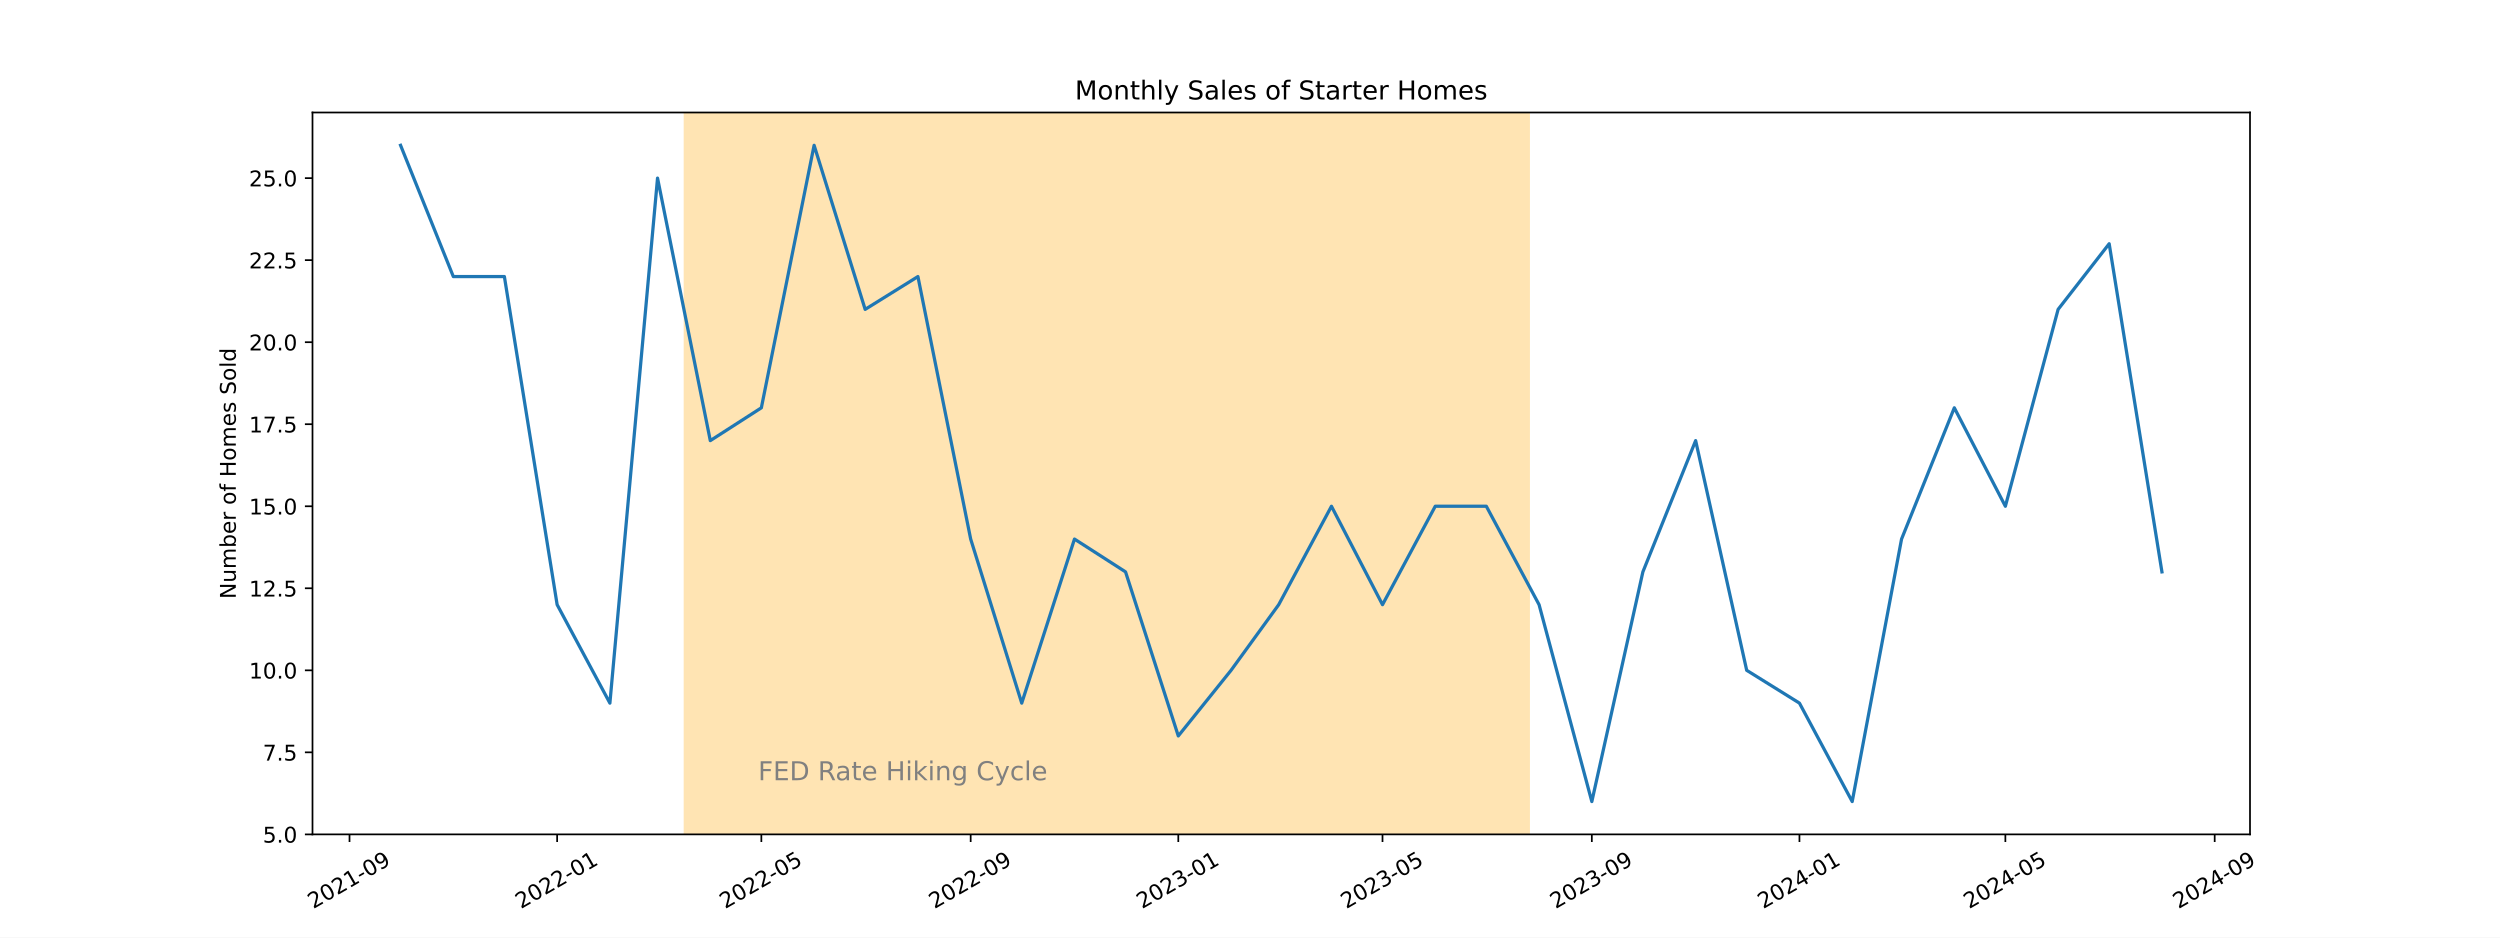
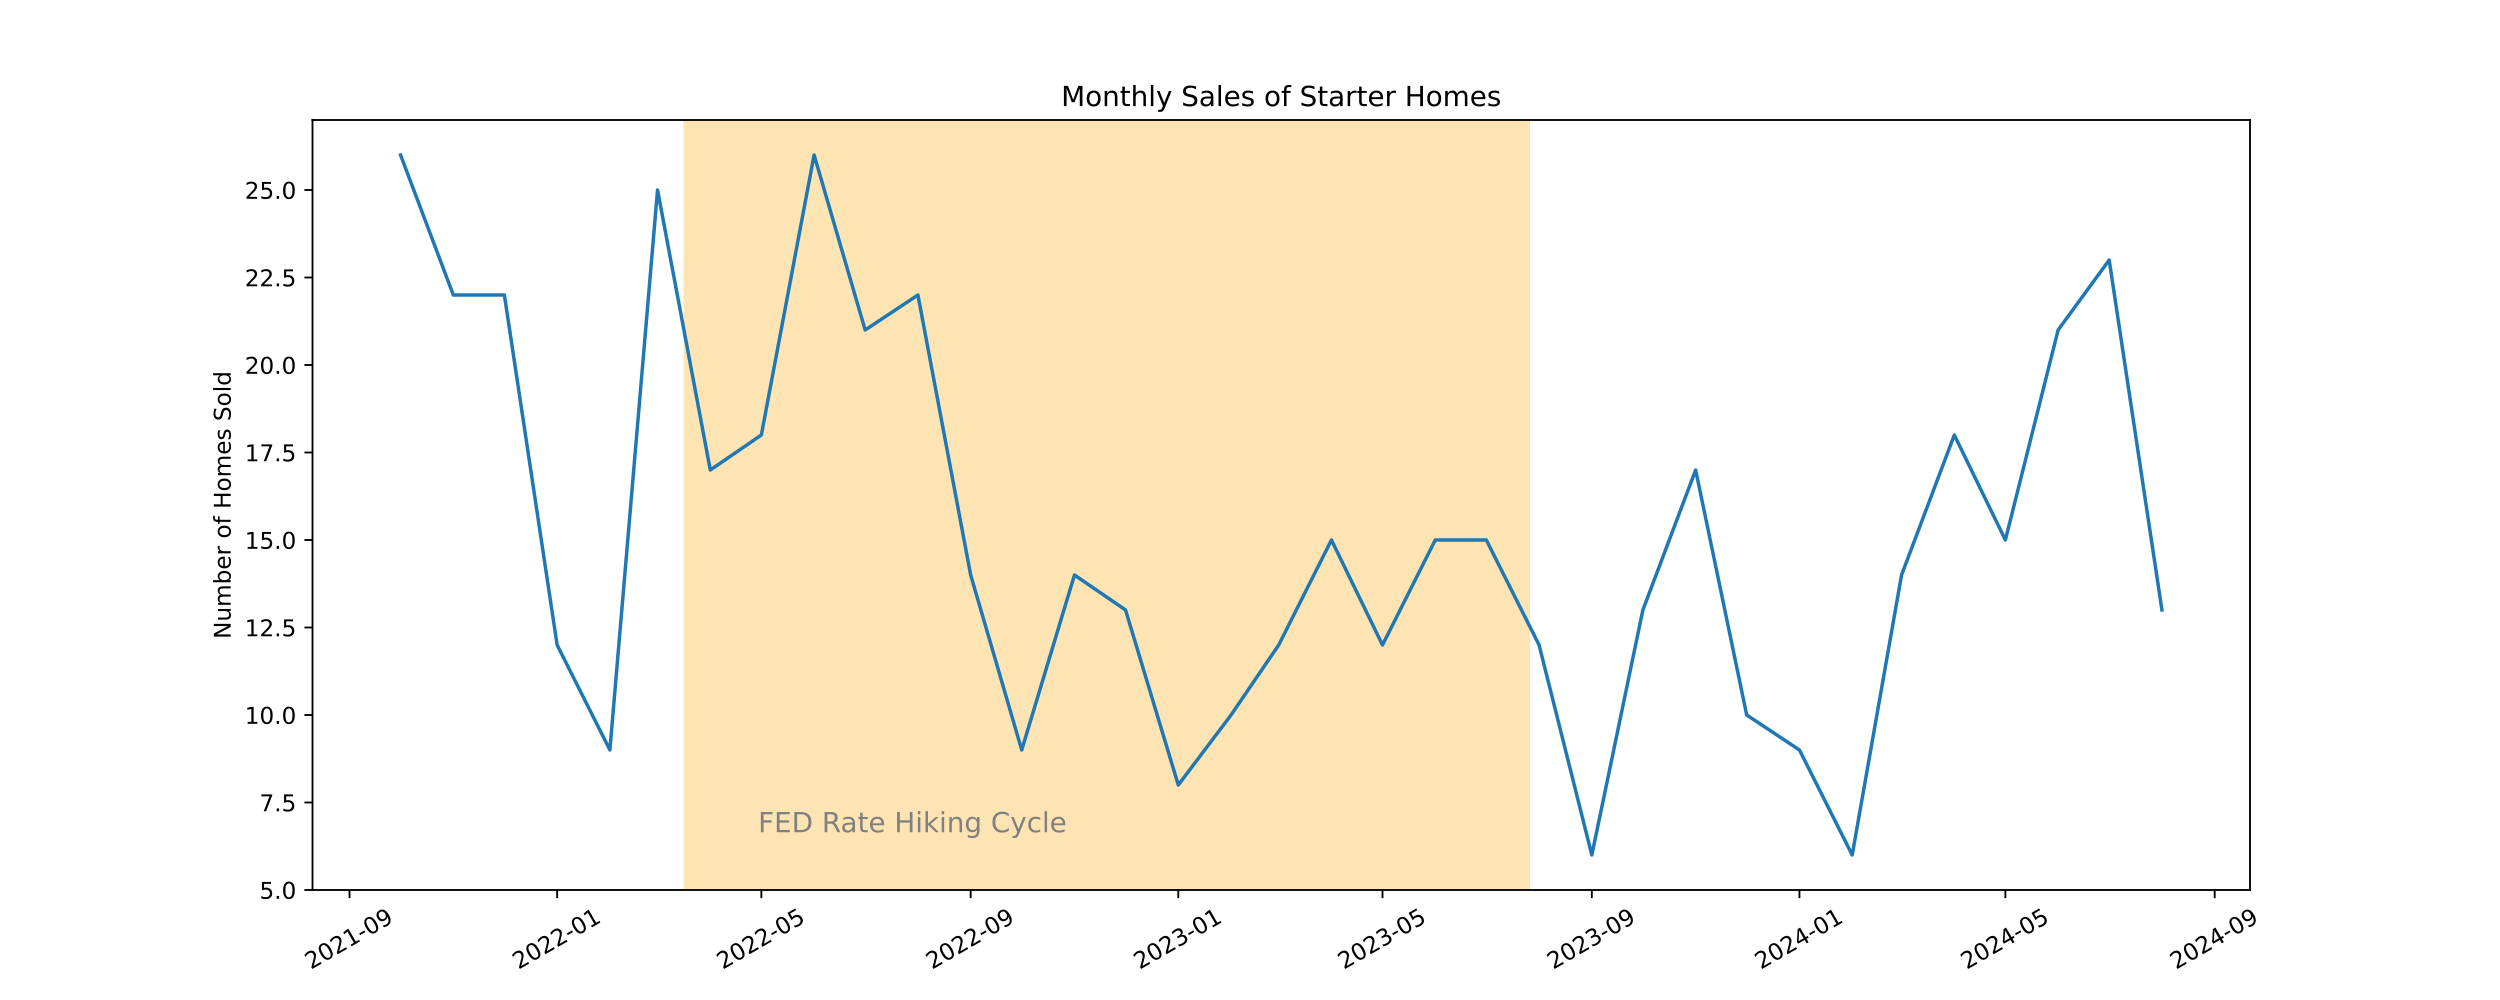
- <svg xmlns="http://www.w3.org/2000/svg" xmlns:xlink="http://www.w3.org/1999/xlink" width="1152pt" height="432pt" viewBox="0 0 1152 432" version="1.1">
+ <svg xmlns="http://www.w3.org/2000/svg" xmlns:xlink="http://www.w3.org/1999/xlink" width="1080pt" height="432pt" viewBox="0 0 1080 432" version="1.1">
  <defs>
    <style type="text/css">*{stroke-linejoin: round; stroke-linecap: butt}</style>
  </defs>
  <g id="figure_1">
    <g id="patch_1">
-       <path d="M 0 432  L 1152 432  L 1152 0  L 0 0  z " style="fill: #ffffff" />
+       <path d="M 0 432  L 1080 432  L 1080 0  L 0 0  z " style="fill: #ffffff" />
    </g>
    <g id="axes_1">
      <g id="patch_2">
-         <path d="M 144 384.48  L 1036.8 384.48  L 1036.8 51.84  L 144 51.84  z " style="fill: #ffffff" />
+         <path d="M 135 384.48  L 972 384.48  L 972 51.84  L 135 51.84  z " style="fill: #ffffff" />
      </g>
      <g id="PolyCollection_1" />
      <g id="patch_3">
-         <path d="M 315.542 384.48  L 315.542 51.84  L 704.5 51.84  L 704.5 384.48  z " clip-path="url(#p73ed01059a)" style="fill: #ffa500; opacity: 0.3; stroke: #ffa500; stroke-linejoin: miter" />
+         <path d="M 295.82 384.48  L 295.82 51.84  L 660.468 51.84  L 660.468 384.48  z " clip-path="url(#p91f71c47e0)" style="fill: #ffa500; opacity: 0.3; stroke: #ffa500; stroke-linejoin: miter" />
      </g>
      <g id="matplotlib.axis_1">
        <g id="xtick_1">
          <g id="line2d_1">
            <defs>
-               <path id="m107e057891" d="M 0 0  L 0 3.5  " style="stroke: #000000; stroke-width: 0.8" />
+               <path id="mec8fbe2031" d="M 0 0  L 0 3.5  " style="stroke: #000000; stroke-width: 0.8" />
            </defs>
            <g>
-               <use xlink:href="#m107e057891" x="161.056" y="384.48" style="stroke: #000000; stroke-width: 0.8" />
+               <use xlink:href="#mec8fbe2031" x="150.99" y="384.48" style="stroke: #000000; stroke-width: 0.8" />
            </g>
          </g>
          <g id="text_1">
-             <g transform="translate(144.3433 418.9518) rotate(-30) scale(0.1 -0.1)">
+             <g transform="translate(134.2773 418.9518) rotate(-30) scale(0.1 -0.1)">
              <defs>
                <path id="DejaVuSans-32" d="M 1228 531  L 3431 531  L 3431 0  L 469 0  L 469 531  Q 828 903 1448 1529  Q 2069 2156 2228 2338  Q 2531 2678 2651 2914  Q 2772 3150 2772 3378  Q 2772 3750 2511 3984  Q 2250 4219 1831 4219  Q 1534 4219 1204 4116  Q 875 4013 500 3803  L 500 4441  Q 881 4594 1212 4672  Q 1544 4750 1819 4750  Q 2544 4750 2975 4387  Q 3406 4025 3406 3419  Q 3406 3131 3298 2873  Q 3191 2616 2906 2266  Q 2828 2175 2409 1742  Q 1991 1309 1228 531  z " transform="scale(0.015625)" />
                <path id="DejaVuSans-30" d="M 2034 4250  Q 1547 4250 1301 3770  Q 1056 3291 1056 2328  Q 1056 1369 1301 889  Q 1547 409 2034 409  Q 2525 409 2770 889  Q 3016 1369 3016 2328  Q 3016 3291 2770 3770  Q 2525 4250 2034 4250  z M 2034 4750  Q 2819 4750 3233 4129  Q 3647 3509 3647 2328  Q 3647 1150 3233 529  Q 2819 -91 2034 -91  Q 1250 -91 836 529  Q 422 1150 422 2328  Q 422 3509 836 4129  Q 1250 4750 2034 4750  z " transform="scale(0.015625)" />
                <path id="DejaVuSans-31" d="M 794 531  L 1825 531  L 1825 4091  L 703 3866  L 703 4441  L 1819 4666  L 2450 4666  L 2450 531  L 3481 531  L 3481 0  L 794 0  L 794 531  z " transform="scale(0.015625)" />
                <path id="DejaVuSans-2d" d="M 313 2009  L 1997 2009  L 1997 1497  L 313 1497  L 313 2009  z " transform="scale(0.015625)" />
                <path id="DejaVuSans-39" d="M 703 97  L 703 672  Q 941 559 1184 500  Q 1428 441 1663 441  Q 2288 441 2617 861  Q 2947 1281 2994 2138  Q 2813 1869 2534 1725  Q 2256 1581 1919 1581  Q 1219 1581 811 2004  Q 403 2428 403 3163  Q 403 3881 828 4315  Q 1253 4750 1959 4750  Q 2769 4750 3195 4129  Q 3622 3509 3622 2328  Q 3622 1225 3098 567  Q 2575 -91 1691 -91  Q 1453 -91 1209 -44  Q 966 3 703 97  z M 1959 2075  Q 2384 2075 2632 2365  Q 2881 2656 2881 3163  Q 2881 3666 2632 3958  Q 2384 4250 1959 4250  Q 1534 4250 1286 3958  Q 1038 3666 1038 3163  Q 1038 2656 1286 2365  Q 1534 2075 1959 2075  z " transform="scale(0.015625)" />
              </defs>
              <use xlink:href="#DejaVuSans-32" />
              <use xlink:href="#DejaVuSans-30" x="63.623" />
              <use xlink:href="#DejaVuSans-32" x="127.246" />
              <use xlink:href="#DejaVuSans-31" x="190.869" />
              <use xlink:href="#DejaVuSans-2d" x="254.492" />
              <use xlink:href="#DejaVuSans-30" x="290.576" />
              <use xlink:href="#DejaVuSans-39" x="354.199" />
            </g>
          </g>
        </g>
        <g id="xtick_2">
          <g id="line2d_2">
            <g>
-               <use xlink:href="#m107e057891" x="256.727" y="384.48" style="stroke: #000000; stroke-width: 0.8" />
+               <use xlink:href="#mec8fbe2031" x="240.682" y="384.48" style="stroke: #000000; stroke-width: 0.8" />
            </g>
          </g>
          <g id="text_2">
-             <g transform="translate(240.0145 418.9518) rotate(-30) scale(0.1 -0.1)">
+             <g transform="translate(223.969 418.9518) rotate(-30) scale(0.1 -0.1)">
              <use xlink:href="#DejaVuSans-32" />
              <use xlink:href="#DejaVuSans-30" x="63.623" />
              <use xlink:href="#DejaVuSans-32" x="127.246" />
              <use xlink:href="#DejaVuSans-32" x="190.869" />
              <use xlink:href="#DejaVuSans-2d" x="254.492" />
              <use xlink:href="#DejaVuSans-30" x="290.576" />
              <use xlink:href="#DejaVuSans-31" x="354.199" />
            </g>
          </g>
        </g>
        <g id="xtick_3">
          <g id="line2d_3">
            <g>
-               <use xlink:href="#m107e057891" x="350.83" y="384.48" style="stroke: #000000; stroke-width: 0.8" />
+               <use xlink:href="#mec8fbe2031" x="328.903" y="384.48" style="stroke: #000000; stroke-width: 0.8" />
            </g>
          </g>
          <g id="text_3">
-             <g transform="translate(334.1172 418.9518) rotate(-30) scale(0.1 -0.1)">
+             <g transform="translate(312.1904 418.9518) rotate(-30) scale(0.1 -0.1)">
              <defs>
                <path id="DejaVuSans-35" d="M 691 4666  L 3169 4666  L 3169 4134  L 1269 4134  L 1269 2991  Q 1406 3038 1543 3061  Q 1681 3084 1819 3084  Q 2600 3084 3056 2656  Q 3513 2228 3513 1497  Q 3513 744 3044 326  Q 2575 -91 1722 -91  Q 1428 -91 1123 -41  Q 819 9 494 109  L 494 744  Q 775 591 1075 516  Q 1375 441 1709 441  Q 2250 441 2565 725  Q 2881 1009 2881 1497  Q 2881 1984 2565 2268  Q 2250 2553 1709 2553  Q 1456 2553 1204 2497  Q 953 2441 691 2322  L 691 4666  z " transform="scale(0.015625)" />
              </defs>
              <use xlink:href="#DejaVuSans-32" />
              <use xlink:href="#DejaVuSans-30" x="63.623" />
              <use xlink:href="#DejaVuSans-32" x="127.246" />
              <use xlink:href="#DejaVuSans-32" x="190.869" />
              <use xlink:href="#DejaVuSans-2d" x="254.492" />
              <use xlink:href="#DejaVuSans-30" x="290.576" />
              <use xlink:href="#DejaVuSans-35" x="354.199" />
            </g>
          </g>
        </g>
        <g id="xtick_4">
          <g id="line2d_4">
            <g>
-               <use xlink:href="#m107e057891" x="447.285" y="384.48" style="stroke: #000000; stroke-width: 0.8" />
+               <use xlink:href="#mec8fbe2031" x="419.33" y="384.48" style="stroke: #000000; stroke-width: 0.8" />
            </g>
          </g>
          <g id="text_4">
-             <g transform="translate(430.5726 418.9518) rotate(-30) scale(0.1 -0.1)">
+             <g transform="translate(402.6172 418.9518) rotate(-30) scale(0.1 -0.1)">
              <use xlink:href="#DejaVuSans-32" />
              <use xlink:href="#DejaVuSans-30" x="63.623" />
              <use xlink:href="#DejaVuSans-32" x="127.246" />
              <use xlink:href="#DejaVuSans-32" x="190.869" />
              <use xlink:href="#DejaVuSans-2d" x="254.492" />
              <use xlink:href="#DejaVuSans-30" x="290.576" />
              <use xlink:href="#DejaVuSans-39" x="354.199" />
            </g>
          </g>
        </g>
        <g id="xtick_5">
          <g id="line2d_5">
            <g>
-               <use xlink:href="#m107e057891" x="542.957" y="384.48" style="stroke: #000000; stroke-width: 0.8" />
+               <use xlink:href="#mec8fbe2031" x="509.022" y="384.48" style="stroke: #000000; stroke-width: 0.8" />
            </g>
          </g>
          <g id="text_5">
-             <g transform="translate(526.2437 418.9518) rotate(-30) scale(0.1 -0.1)">
+             <g transform="translate(492.3089 418.9518) rotate(-30) scale(0.1 -0.1)">
              <defs>
                <path id="DejaVuSans-33" d="M 2597 2516  Q 3050 2419 3304 2112  Q 3559 1806 3559 1356  Q 3559 666 3084 287  Q 2609 -91 1734 -91  Q 1441 -91 1130 -33  Q 819 25 488 141  L 488 750  Q 750 597 1062 519  Q 1375 441 1716 441  Q 2309 441 2620 675  Q 2931 909 2931 1356  Q 2931 1769 2642 2001  Q 2353 2234 1838 2234  L 1294 2234  L 1294 2753  L 1863 2753  Q 2328 2753 2575 2939  Q 2822 3125 2822 3475  Q 2822 3834 2567 4026  Q 2313 4219 1838 4219  Q 1578 4219 1281 4162  Q 984 4106 628 3988  L 628 4550  Q 988 4650 1302 4700  Q 1616 4750 1894 4750  Q 2613 4750 3031 4423  Q 3450 4097 3450 3541  Q 3450 3153 3228 2886  Q 3006 2619 2597 2516  z " transform="scale(0.015625)" />
              </defs>
              <use xlink:href="#DejaVuSans-32" />
              <use xlink:href="#DejaVuSans-30" x="63.623" />
              <use xlink:href="#DejaVuSans-32" x="127.246" />
              <use xlink:href="#DejaVuSans-33" x="190.869" />
              <use xlink:href="#DejaVuSans-2d" x="254.492" />
              <use xlink:href="#DejaVuSans-30" x="290.576" />
              <use xlink:href="#DejaVuSans-31" x="354.199" />
            </g>
          </g>
        </g>
        <g id="xtick_6">
          <g id="line2d_6">
            <g>
-               <use xlink:href="#m107e057891" x="637.059" y="384.48" style="stroke: #000000; stroke-width: 0.8" />
+               <use xlink:href="#mec8fbe2031" x="597.243" y="384.48" style="stroke: #000000; stroke-width: 0.8" />
            </g>
          </g>
          <g id="text_6">
-             <g transform="translate(620.3465 418.9518) rotate(-30) scale(0.1 -0.1)">
+             <g transform="translate(580.5303 418.9518) rotate(-30) scale(0.1 -0.1)">
              <use xlink:href="#DejaVuSans-32" />
              <use xlink:href="#DejaVuSans-30" x="63.623" />
              <use xlink:href="#DejaVuSans-32" x="127.246" />
              <use xlink:href="#DejaVuSans-33" x="190.869" />
              <use xlink:href="#DejaVuSans-2d" x="254.492" />
              <use xlink:href="#DejaVuSans-30" x="290.576" />
              <use xlink:href="#DejaVuSans-35" x="354.199" />
            </g>
          </g>
        </g>
        <g id="xtick_7">
          <g id="line2d_7">
            <g>
-               <use xlink:href="#m107e057891" x="733.515" y="384.48" style="stroke: #000000; stroke-width: 0.8" />
+               <use xlink:href="#mec8fbe2031" x="687.67" y="384.48" style="stroke: #000000; stroke-width: 0.8" />
            </g>
          </g>
          <g id="text_7">
-             <g transform="translate(716.8018 418.9518) rotate(-30) scale(0.1 -0.1)">
+             <g transform="translate(670.9572 418.9518) rotate(-30) scale(0.1 -0.1)">
              <use xlink:href="#DejaVuSans-32" />
              <use xlink:href="#DejaVuSans-30" x="63.623" />
              <use xlink:href="#DejaVuSans-32" x="127.246" />
              <use xlink:href="#DejaVuSans-33" x="190.869" />
              <use xlink:href="#DejaVuSans-2d" x="254.492" />
              <use xlink:href="#DejaVuSans-30" x="290.576" />
              <use xlink:href="#DejaVuSans-39" x="354.199" />
            </g>
          </g>
        </g>
        <g id="xtick_8">
          <g id="line2d_8">
            <g>
-               <use xlink:href="#m107e057891" x="829.186" y="384.48" style="stroke: #000000; stroke-width: 0.8" />
+               <use xlink:href="#mec8fbe2031" x="777.362" y="384.48" style="stroke: #000000; stroke-width: 0.8" />
            </g>
          </g>
          <g id="text_8">
-             <g transform="translate(812.473 418.9518) rotate(-30) scale(0.1 -0.1)">
+             <g transform="translate(760.6489 418.9518) rotate(-30) scale(0.1 -0.1)">
              <defs>
                <path id="DejaVuSans-34" d="M 2419 4116  L 825 1625  L 2419 1625  L 2419 4116  z M 2253 4666  L 3047 4666  L 3047 1625  L 3713 1625  L 3713 1100  L 3047 1100  L 3047 0  L 2419 0  L 2419 1100  L 313 1100  L 313 1709  L 2253 4666  z " transform="scale(0.015625)" />
              </defs>
              <use xlink:href="#DejaVuSans-32" />
              <use xlink:href="#DejaVuSans-30" x="63.623" />
              <use xlink:href="#DejaVuSans-32" x="127.246" />
              <use xlink:href="#DejaVuSans-34" x="190.869" />
              <use xlink:href="#DejaVuSans-2d" x="254.492" />
              <use xlink:href="#DejaVuSans-30" x="290.576" />
              <use xlink:href="#DejaVuSans-31" x="354.199" />
            </g>
          </g>
        </g>
        <g id="xtick_9">
          <g id="line2d_9">
            <g>
-               <use xlink:href="#m107e057891" x="924.073" y="384.48" style="stroke: #000000; stroke-width: 0.8" />
+               <use xlink:href="#mec8fbe2031" x="866.318" y="384.48" style="stroke: #000000; stroke-width: 0.8" />
            </g>
          </g>
          <g id="text_9">
-             <g transform="translate(907.3599 418.9518) rotate(-30) scale(0.1 -0.1)">
+             <g transform="translate(849.6054 418.9518) rotate(-30) scale(0.1 -0.1)">
              <use xlink:href="#DejaVuSans-32" />
              <use xlink:href="#DejaVuSans-30" x="63.623" />
              <use xlink:href="#DejaVuSans-32" x="127.246" />
              <use xlink:href="#DejaVuSans-34" x="190.869" />
              <use xlink:href="#DejaVuSans-2d" x="254.492" />
              <use xlink:href="#DejaVuSans-30" x="290.576" />
              <use xlink:href="#DejaVuSans-35" x="354.199" />
            </g>
          </g>
        </g>
        <g id="xtick_10">
          <g id="line2d_10">
            <g>
-               <use xlink:href="#m107e057891" x="1020.528" y="384.48" style="stroke: #000000; stroke-width: 0.8" />
+               <use xlink:href="#mec8fbe2031" x="956.745" y="384.48" style="stroke: #000000; stroke-width: 0.8" />
            </g>
          </g>
          <g id="text_10">
-             <g transform="translate(1003.815 418.9518) rotate(-30) scale(0.1 -0.1)">
+             <g transform="translate(940.0323 418.9518) rotate(-30) scale(0.1 -0.1)">
              <use xlink:href="#DejaVuSans-32" />
              <use xlink:href="#DejaVuSans-30" x="63.623" />
              <use xlink:href="#DejaVuSans-32" x="127.246" />
              <use xlink:href="#DejaVuSans-34" x="190.869" />
              <use xlink:href="#DejaVuSans-2d" x="254.492" />
              <use xlink:href="#DejaVuSans-30" x="290.576" />
              <use xlink:href="#DejaVuSans-39" x="354.199" />
            </g>
          </g>
        </g>
      </g>
      <g id="matplotlib.axis_2">
        <g id="ytick_1">
          <g id="line2d_11">
            <defs>
-               <path id="m33243d589d" d="M 0 0  L -3.5 0  " style="stroke: #000000; stroke-width: 0.8" />
+               <path id="m2fd25b7330" d="M 0 0  L -3.5 0  " style="stroke: #000000; stroke-width: 0.8" />
            </defs>
            <g>
-               <use xlink:href="#m33243d589d" x="144" y="384.48" style="stroke: #000000; stroke-width: 0.8" />
+               <use xlink:href="#m2fd25b7330" x="135" y="384.48" style="stroke: #000000; stroke-width: 0.8" />
            </g>
          </g>
          <g id="text_11">
-             <g transform="translate(121.0969 388.2792) scale(0.1 -0.1)">
+             <g transform="translate(112.0969 388.2792) scale(0.1 -0.1)">
              <defs>
                <path id="DejaVuSans-2e" d="M 684 794  L 1344 794  L 1344 0  L 684 0  L 684 794  z " transform="scale(0.015625)" />
              </defs>
              <use xlink:href="#DejaVuSans-35" />
              <use xlink:href="#DejaVuSans-2e" x="63.623" />
              <use xlink:href="#DejaVuSans-30" x="95.41" />
            </g>
          </g>
        </g>
        <g id="ytick_2">
          <g id="line2d_12">
            <g>
-               <use xlink:href="#m33243d589d" x="144" y="346.68" style="stroke: #000000; stroke-width: 0.8" />
+               <use xlink:href="#m2fd25b7330" x="135" y="346.68" style="stroke: #000000; stroke-width: 0.8" />
            </g>
          </g>
          <g id="text_12">
-             <g transform="translate(121.0969 350.4792) scale(0.1 -0.1)">
+             <g transform="translate(112.0969 350.4792) scale(0.1 -0.1)">
              <defs>
                <path id="DejaVuSans-37" d="M 525 4666  L 3525 4666  L 3525 4397  L 1831 0  L 1172 0  L 2766 4134  L 525 4134  L 525 4666  z " transform="scale(0.015625)" />
              </defs>
              <use xlink:href="#DejaVuSans-37" />
              <use xlink:href="#DejaVuSans-2e" x="63.623" />
              <use xlink:href="#DejaVuSans-35" x="95.41" />
            </g>
          </g>
        </g>
        <g id="ytick_3">
          <g id="line2d_13">
            <g>
-               <use xlink:href="#m33243d589d" x="144" y="308.88" style="stroke: #000000; stroke-width: 0.8" />
+               <use xlink:href="#m2fd25b7330" x="135" y="308.88" style="stroke: #000000; stroke-width: 0.8" />
            </g>
          </g>
          <g id="text_13">
-             <g transform="translate(114.7344 312.6792) scale(0.1 -0.1)">
+             <g transform="translate(105.7344 312.6792) scale(0.1 -0.1)">
              <use xlink:href="#DejaVuSans-31" />
              <use xlink:href="#DejaVuSans-30" x="63.623" />
              <use xlink:href="#DejaVuSans-2e" x="127.246" />
              <use xlink:href="#DejaVuSans-30" x="159.033" />
            </g>
          </g>
        </g>
        <g id="ytick_4">
          <g id="line2d_14">
            <g>
-               <use xlink:href="#m33243d589d" x="144" y="271.08" style="stroke: #000000; stroke-width: 0.8" />
+               <use xlink:href="#m2fd25b7330" x="135" y="271.08" style="stroke: #000000; stroke-width: 0.8" />
            </g>
          </g>
          <g id="text_14">
-             <g transform="translate(114.7344 274.8792) scale(0.1 -0.1)">
+             <g transform="translate(105.7344 274.8792) scale(0.1 -0.1)">
              <use xlink:href="#DejaVuSans-31" />
              <use xlink:href="#DejaVuSans-32" x="63.623" />
              <use xlink:href="#DejaVuSans-2e" x="127.246" />
              <use xlink:href="#DejaVuSans-35" x="159.033" />
            </g>
          </g>
        </g>
        <g id="ytick_5">
          <g id="line2d_15">
            <g>
-               <use xlink:href="#m33243d589d" x="144" y="233.28" style="stroke: #000000; stroke-width: 0.8" />
+               <use xlink:href="#m2fd25b7330" x="135" y="233.28" style="stroke: #000000; stroke-width: 0.8" />
            </g>
          </g>
          <g id="text_15">
-             <g transform="translate(114.7344 237.0792) scale(0.1 -0.1)">
+             <g transform="translate(105.7344 237.0792) scale(0.1 -0.1)">
              <use xlink:href="#DejaVuSans-31" />
              <use xlink:href="#DejaVuSans-35" x="63.623" />
              <use xlink:href="#DejaVuSans-2e" x="127.246" />
              <use xlink:href="#DejaVuSans-30" x="159.033" />
            </g>
          </g>
        </g>
        <g id="ytick_6">
          <g id="line2d_16">
            <g>
-               <use xlink:href="#m33243d589d" x="144" y="195.48" style="stroke: #000000; stroke-width: 0.8" />
+               <use xlink:href="#m2fd25b7330" x="135" y="195.48" style="stroke: #000000; stroke-width: 0.8" />
            </g>
          </g>
          <g id="text_16">
-             <g transform="translate(114.7344 199.2792) scale(0.1 -0.1)">
+             <g transform="translate(105.7344 199.2792) scale(0.1 -0.1)">
              <use xlink:href="#DejaVuSans-31" />
              <use xlink:href="#DejaVuSans-37" x="63.623" />
              <use xlink:href="#DejaVuSans-2e" x="127.246" />
              <use xlink:href="#DejaVuSans-35" x="159.033" />
            </g>
          </g>
        </g>
        <g id="ytick_7">
          <g id="line2d_17">
            <g>
-               <use xlink:href="#m33243d589d" x="144" y="157.68" style="stroke: #000000; stroke-width: 0.8" />
+               <use xlink:href="#m2fd25b7330" x="135" y="157.68" style="stroke: #000000; stroke-width: 0.8" />
            </g>
          </g>
          <g id="text_17">
-             <g transform="translate(114.7344 161.4792) scale(0.1 -0.1)">
+             <g transform="translate(105.7344 161.4792) scale(0.1 -0.1)">
              <use xlink:href="#DejaVuSans-32" />
              <use xlink:href="#DejaVuSans-30" x="63.623" />
              <use xlink:href="#DejaVuSans-2e" x="127.246" />
              <use xlink:href="#DejaVuSans-30" x="159.033" />
            </g>
          </g>
        </g>
        <g id="ytick_8">
          <g id="line2d_18">
            <g>
-               <use xlink:href="#m33243d589d" x="144" y="119.88" style="stroke: #000000; stroke-width: 0.8" />
+               <use xlink:href="#m2fd25b7330" x="135" y="119.88" style="stroke: #000000; stroke-width: 0.8" />
            </g>
          </g>
          <g id="text_18">
-             <g transform="translate(114.7344 123.6792) scale(0.1 -0.1)">
+             <g transform="translate(105.7344 123.6792) scale(0.1 -0.1)">
              <use xlink:href="#DejaVuSans-32" />
              <use xlink:href="#DejaVuSans-32" x="63.623" />
              <use xlink:href="#DejaVuSans-2e" x="127.246" />
              <use xlink:href="#DejaVuSans-35" x="159.033" />
            </g>
          </g>
        </g>
        <g id="ytick_9">
          <g id="line2d_19">
            <g>
-               <use xlink:href="#m33243d589d" x="144" y="82.08" style="stroke: #000000; stroke-width: 0.8" />
+               <use xlink:href="#m2fd25b7330" x="135" y="82.08" style="stroke: #000000; stroke-width: 0.8" />
            </g>
          </g>
          <g id="text_19">
-             <g transform="translate(114.7344 85.87922) scale(0.1 -0.1)">
+             <g transform="translate(105.7344 85.87922) scale(0.1 -0.1)">
              <use xlink:href="#DejaVuSans-32" />
              <use xlink:href="#DejaVuSans-35" x="63.623" />
              <use xlink:href="#DejaVuSans-2e" x="127.246" />
              <use xlink:href="#DejaVuSans-30" x="159.033" />
            </g>
          </g>
        </g>
        <g id="text_20">
-           <g transform="translate(108.6547 276.0006) rotate(-90) scale(0.1 -0.1)">
+           <g transform="translate(99.65469 276.0006) rotate(-90) scale(0.1 -0.1)">
            <defs>
              <path id="DejaVuSans-4e" d="M 628 4666  L 1478 4666  L 3547 763  L 3547 4666  L 4159 4666  L 4159 0  L 3309 0  L 1241 3903  L 1241 0  L 628 0  L 628 4666  z " transform="scale(0.015625)" />
              <path id="DejaVuSans-75" d="M 544 1381  L 544 3500  L 1119 3500  L 1119 1403  Q 1119 906 1312 657  Q 1506 409 1894 409  Q 2359 409 2629 706  Q 2900 1003 2900 1516  L 2900 3500  L 3475 3500  L 3475 0  L 2900 0  L 2900 538  Q 2691 219 2414 64  Q 2138 -91 1772 -91  Q 1169 -91 856 284  Q 544 659 544 1381  z M 1991 3584  L 1991 3584  z " transform="scale(0.015625)" />
              <path id="DejaVuSans-6d" d="M 3328 2828  Q 3544 3216 3844 3400  Q 4144 3584 4550 3584  Q 5097 3584 5394 3201  Q 5691 2819 5691 2113  L 5691 0  L 5113 0  L 5113 2094  Q 5113 2597 4934 2840  Q 4756 3084 4391 3084  Q 3944 3084 3684 2787  Q 3425 2491 3425 1978  L 3425 0  L 2847 0  L 2847 2094  Q 2847 2600 2669 2842  Q 2491 3084 2119 3084  Q 1678 3084 1418 2786  Q 1159 2488 1159 1978  L 1159 0  L 581 0  L 581 3500  L 1159 3500  L 1159 2956  Q 1356 3278 1631 3431  Q 1906 3584 2284 3584  Q 2666 3584 2933 3390  Q 3200 3197 3328 2828  z " transform="scale(0.015625)" />
              <path id="DejaVuSans-62" d="M 3116 1747  Q 3116 2381 2855 2742  Q 2594 3103 2138 3103  Q 1681 3103 1420 2742  Q 1159 2381 1159 1747  Q 1159 1113 1420 752  Q 1681 391 2138 391  Q 2594 391 2855 752  Q 3116 1113 3116 1747  z M 1159 2969  Q 1341 3281 1617 3432  Q 1894 3584 2278 3584  Q 2916 3584 3314 3078  Q 3713 2572 3713 1747  Q 3713 922 3314 415  Q 2916 -91 2278 -91  Q 1894 -91 1617 61  Q 1341 213 1159 525  L 1159 0  L 581 0  L 581 4863  L 1159 4863  L 1159 2969  z " transform="scale(0.015625)" />
              <path id="DejaVuSans-65" d="M 3597 1894  L 3597 1613  L 953 1613  Q 991 1019 1311 708  Q 1631 397 2203 397  Q 2534 397 2845 478  Q 3156 559 3463 722  L 3463 178  Q 3153 47 2828 -22  Q 2503 -91 2169 -91  Q 1331 -91 842 396  Q 353 884 353 1716  Q 353 2575 817 3079  Q 1281 3584 2069 3584  Q 2775 3584 3186 3129  Q 3597 2675 3597 1894  z M 3022 2063  Q 3016 2534 2758 2815  Q 2500 3097 2075 3097  Q 1594 3097 1305 2825  Q 1016 2553 972 2059  L 3022 2063  z " transform="scale(0.015625)" />
              <path id="DejaVuSans-72" d="M 2631 2963  Q 2534 3019 2420 3045  Q 2306 3072 2169 3072  Q 1681 3072 1420 2755  Q 1159 2438 1159 1844  L 1159 0  L 581 0  L 581 3500  L 1159 3500  L 1159 2956  Q 1341 3275 1631 3429  Q 1922 3584 2338 3584  Q 2397 3584 2469 3576  Q 2541 3569 2628 3553  L 2631 2963  z " transform="scale(0.015625)" />
              <path id="DejaVuSans-20" transform="scale(0.015625)" />
              <path id="DejaVuSans-6f" d="M 1959 3097  Q 1497 3097 1228 2736  Q 959 2375 959 1747  Q 959 1119 1226 758  Q 1494 397 1959 397  Q 2419 397 2687 759  Q 2956 1122 2956 1747  Q 2956 2369 2687 2733  Q 2419 3097 1959 3097  z M 1959 3584  Q 2709 3584 3137 3096  Q 3566 2609 3566 1747  Q 3566 888 3137 398  Q 2709 -91 1959 -91  Q 1206 -91 779 398  Q 353 888 353 1747  Q 353 2609 779 3096  Q 1206 3584 1959 3584  z " transform="scale(0.015625)" />
              <path id="DejaVuSans-66" d="M 2375 4863  L 2375 4384  L 1825 4384  Q 1516 4384 1395 4259  Q 1275 4134 1275 3809  L 1275 3500  L 2222 3500  L 2222 3053  L 1275 3053  L 1275 0  L 697 0  L 697 3053  L 147 3053  L 147 3500  L 697 3500  L 697 3744  Q 697 4328 969 4595  Q 1241 4863 1831 4863  L 2375 4863  z " transform="scale(0.015625)" />
              <path id="DejaVuSans-48" d="M 628 4666  L 1259 4666  L 1259 2753  L 3553 2753  L 3553 4666  L 4184 4666  L 4184 0  L 3553 0  L 3553 2222  L 1259 2222  L 1259 0  L 628 0  L 628 4666  z " transform="scale(0.015625)" />
              <path id="DejaVuSans-73" d="M 2834 3397  L 2834 2853  Q 2591 2978 2328 3040  Q 2066 3103 1784 3103  Q 1356 3103 1142 2972  Q 928 2841 928 2578  Q 928 2378 1081 2264  Q 1234 2150 1697 2047  L 1894 2003  Q 2506 1872 2764 1633  Q 3022 1394 3022 966  Q 3022 478 2636 193  Q 2250 -91 1575 -91  Q 1294 -91 989 -36  Q 684 19 347 128  L 347 722  Q 666 556 975 473  Q 1284 391 1588 391  Q 1994 391 2212 530  Q 2431 669 2431 922  Q 2431 1156 2273 1281  Q 2116 1406 1581 1522  L 1381 1569  Q 847 1681 609 1914  Q 372 2147 372 2553  Q 372 3047 722 3315  Q 1072 3584 1716 3584  Q 2034 3584 2315 3537  Q 2597 3491 2834 3397  z " transform="scale(0.015625)" />
              <path id="DejaVuSans-53" d="M 3425 4513  L 3425 3897  Q 3066 4069 2747 4153  Q 2428 4238 2131 4238  Q 1616 4238 1336 4038  Q 1056 3838 1056 3469  Q 1056 3159 1242 3001  Q 1428 2844 1947 2747  L 2328 2669  Q 3034 2534 3370 2195  Q 3706 1856 3706 1288  Q 3706 609 3251 259  Q 2797 -91 1919 -91  Q 1588 -91 1214 -16  Q 841 59 441 206  L 441 856  Q 825 641 1194 531  Q 1563 422 1919 422  Q 2459 422 2753 634  Q 3047 847 3047 1241  Q 3047 1584 2836 1778  Q 2625 1972 2144 2069  L 1759 2144  Q 1053 2284 737 2584  Q 422 2884 422 3419  Q 422 4038 858 4394  Q 1294 4750 2059 4750  Q 2388 4750 2728 4690  Q 3069 4631 3425 4513  z " transform="scale(0.015625)" />
              <path id="DejaVuSans-6c" d="M 603 4863  L 1178 4863  L 1178 0  L 603 0  L 603 4863  z " transform="scale(0.015625)" />
              <path id="DejaVuSans-64" d="M 2906 2969  L 2906 4863  L 3481 4863  L 3481 0  L 2906 0  L 2906 525  Q 2725 213 2448 61  Q 2172 -91 1784 -91  Q 1150 -91 751 415  Q 353 922 353 1747  Q 353 2572 751 3078  Q 1150 3584 1784 3584  Q 2172 3584 2448 3432  Q 2725 3281 2906 2969  z M 947 1747  Q 947 1113 1208 752  Q 1469 391 1925 391  Q 2381 391 2643 752  Q 2906 1113 2906 1747  Q 2906 2381 2643 2742  Q 2381 3103 1925 3103  Q 1469 3103 1208 2742  Q 947 2381 947 1747  z " transform="scale(0.015625)" />
            </defs>
            <use xlink:href="#DejaVuSans-4e" />
            <use xlink:href="#DejaVuSans-75" x="74.805" />
            <use xlink:href="#DejaVuSans-6d" x="138.184" />
            <use xlink:href="#DejaVuSans-62" x="235.596" />
            <use xlink:href="#DejaVuSans-65" x="299.072" />
            <use xlink:href="#DejaVuSans-72" x="360.596" />
            <use xlink:href="#DejaVuSans-20" x="401.709" />
            <use xlink:href="#DejaVuSans-6f" x="433.496" />
            <use xlink:href="#DejaVuSans-66" x="494.678" />
            <use xlink:href="#DejaVuSans-20" x="529.883" />
            <use xlink:href="#DejaVuSans-48" x="561.67" />
            <use xlink:href="#DejaVuSans-6f" x="636.865" />
            <use xlink:href="#DejaVuSans-6d" x="698.047" />
            <use xlink:href="#DejaVuSans-65" x="795.459" />
            <use xlink:href="#DejaVuSans-73" x="856.982" />
            <use xlink:href="#DejaVuSans-20" x="909.082" />
            <use xlink:href="#DejaVuSans-53" x="940.869" />
            <use xlink:href="#DejaVuSans-6f" x="1004.346" />
            <use xlink:href="#DejaVuSans-6c" x="1065.527" />
            <use xlink:href="#DejaVuSans-64" x="1093.311" />
          </g>
        </g>
      </g>
      <g id="line2d_20">
-         <path d="M 184.582 66.96  L 208.892 127.44  L 232.417 127.44  L 256.727 278.64  L 281.037 324  L 302.994 82.08  L 327.304 203.04  L 350.83 187.92  L 375.14 66.96  L 398.666 142.56  L 422.975 127.44  L 447.285 248.4  L 470.811 324  L 495.121 248.4  L 518.647 263.52  L 542.957 339.12  L 567.266 308.88  L 589.224 278.64  L 613.534 233.28  L 637.059 278.64  L 661.369 233.28  L 684.895 233.28  L 709.205 278.64  L 733.515 369.36  L 757.04 263.52  L 781.35 203.04  L 804.876 308.88  L 829.186 324  L 853.496 369.36  L 876.237 248.4  L 900.547 187.92  L 924.073 233.28  L 948.383 142.56  L 971.908 112.32  L 996.218 263.52  " clip-path="url(#p73ed01059a)" style="fill: none; stroke: #1f77b4; stroke-width: 1.5; stroke-linecap: square" />
+         <path d="M 173.045 66.96  L 195.836 127.44  L 217.891 127.44  L 240.682 278.64  L 263.472 324  L 284.057 82.08  L 306.848 203.04  L 328.903 187.92  L 351.694 66.96  L 373.749 142.56  L 396.54 127.44  L 419.33 248.4  L 441.385 324  L 464.176 248.4  L 486.231 263.52  L 509.022 339.12  L 531.812 308.88  L 552.397 278.64  L 575.188 233.28  L 597.243 278.64  L 620.034 233.28  L 642.089 233.28  L 664.879 278.64  L 687.67 369.36  L 709.725 263.52  L 732.516 203.04  L 754.571 308.88  L 777.362 324  L 800.152 369.36  L 821.472 248.4  L 844.263 187.92  L 866.318 233.28  L 889.109 142.56  L 911.164 112.32  L 933.955 263.52  " clip-path="url(#p91f71c47e0)" style="fill: none; stroke: #1f77b4; stroke-width: 1.5; stroke-linecap: square" />
      </g>
      <g id="patch_4">
-         <path d="M 144 384.48  L 144 51.84  " style="fill: none; stroke: #000000; stroke-width: 0.8; stroke-linejoin: miter; stroke-linecap: square" />
+         <path d="M 135 384.48  L 135 51.84  " style="fill: none; stroke: #000000; stroke-width: 0.8; stroke-linejoin: miter; stroke-linecap: square" />
      </g>
      <g id="patch_5">
-         <path d="M 1036.8 384.48  L 1036.8 51.84  " style="fill: none; stroke: #000000; stroke-width: 0.8; stroke-linejoin: miter; stroke-linecap: square" />
+         <path d="M 972 384.48  L 972 51.84  " style="fill: none; stroke: #000000; stroke-width: 0.8; stroke-linejoin: miter; stroke-linecap: square" />
      </g>
      <g id="patch_6">
-         <path d="M 144 384.48  L 1036.8 384.48  " style="fill: none; stroke: #000000; stroke-width: 0.8; stroke-linejoin: miter; stroke-linecap: square" />
+         <path d="M 135 384.48  L 972 384.48  " style="fill: none; stroke: #000000; stroke-width: 0.8; stroke-linejoin: miter; stroke-linecap: square" />
      </g>
      <g id="patch_7">
-         <path d="M 144 51.84  L 1036.8 51.84  " style="fill: none; stroke: #000000; stroke-width: 0.8; stroke-linejoin: miter; stroke-linecap: square" />
+         <path d="M 135 51.84  L 972 51.84  " style="fill: none; stroke: #000000; stroke-width: 0.8; stroke-linejoin: miter; stroke-linecap: square" />
      </g>
      <g id="text_21">
-         <g style="fill: #808080" transform="translate(349.344 359.532) scale(0.12 -0.12)">
+         <g style="fill: #808080" transform="translate(327.51 359.532) scale(0.12 -0.12)">
          <defs>
            <path id="DejaVuSans-46" d="M 628 4666  L 3309 4666  L 3309 4134  L 1259 4134  L 1259 2759  L 3109 2759  L 3109 2228  L 1259 2228  L 1259 0  L 628 0  L 628 4666  z " transform="scale(0.015625)" />
            <path id="DejaVuSans-45" d="M 628 4666  L 3578 4666  L 3578 4134  L 1259 4134  L 1259 2753  L 3481 2753  L 3481 2222  L 1259 2222  L 1259 531  L 3634 531  L 3634 0  L 628 0  L 628 4666  z " transform="scale(0.015625)" />
            <path id="DejaVuSans-44" d="M 1259 4147  L 1259 519  L 2022 519  Q 2988 519 3436 956  Q 3884 1394 3884 2338  Q 3884 3275 3436 3711  Q 2988 4147 2022 4147  L 1259 4147  z M 628 4666  L 1925 4666  Q 3281 4666 3915 4102  Q 4550 3538 4550 2338  Q 4550 1131 3912 565  Q 3275 0 1925 0  L 628 0  L 628 4666  z " transform="scale(0.015625)" />
            <path id="DejaVuSans-52" d="M 2841 2188  Q 3044 2119 3236 1894  Q 3428 1669 3622 1275  L 4263 0  L 3584 0  L 2988 1197  Q 2756 1666 2539 1819  Q 2322 1972 1947 1972  L 1259 1972  L 1259 0  L 628 0  L 628 4666  L 2053 4666  Q 2853 4666 3247 4331  Q 3641 3997 3641 3322  Q 3641 2881 3436 2590  Q 3231 2300 2841 2188  z M 1259 4147  L 1259 2491  L 2053 2491  Q 2509 2491 2742 2702  Q 2975 2913 2975 3322  Q 2975 3731 2742 3939  Q 2509 4147 2053 4147  L 1259 4147  z " transform="scale(0.015625)" />
            <path id="DejaVuSans-61" d="M 2194 1759  Q 1497 1759 1228 1600  Q 959 1441 959 1056  Q 959 750 1161 570  Q 1363 391 1709 391  Q 2188 391 2477 730  Q 2766 1069 2766 1631  L 2766 1759  L 2194 1759  z M 3341 1997  L 3341 0  L 2766 0  L 2766 531  Q 2569 213 2275 61  Q 1981 -91 1556 -91  Q 1019 -91 701 211  Q 384 513 384 1019  Q 384 1609 779 1909  Q 1175 2209 1959 2209  L 2766 2209  L 2766 2266  Q 2766 2663 2505 2880  Q 2244 3097 1772 3097  Q 1472 3097 1187 3025  Q 903 2953 641 2809  L 641 3341  Q 956 3463 1253 3523  Q 1550 3584 1831 3584  Q 2591 3584 2966 3190  Q 3341 2797 3341 1997  z " transform="scale(0.015625)" />
            <path id="DejaVuSans-74" d="M 1172 4494  L 1172 3500  L 2356 3500  L 2356 3053  L 1172 3053  L 1172 1153  Q 1172 725 1289 603  Q 1406 481 1766 481  L 2356 481  L 2356 0  L 1766 0  Q 1100 0 847 248  Q 594 497 594 1153  L 594 3053  L 172 3053  L 172 3500  L 594 3500  L 594 4494  L 1172 4494  z " transform="scale(0.015625)" />
            <path id="DejaVuSans-69" d="M 603 3500  L 1178 3500  L 1178 0  L 603 0  L 603 3500  z M 603 4863  L 1178 4863  L 1178 4134  L 603 4134  L 603 4863  z " transform="scale(0.015625)" />
            <path id="DejaVuSans-6b" d="M 581 4863  L 1159 4863  L 1159 1991  L 2875 3500  L 3609 3500  L 1753 1863  L 3688 0  L 2938 0  L 1159 1709  L 1159 0  L 581 0  L 581 4863  z " transform="scale(0.015625)" />
            <path id="DejaVuSans-6e" d="M 3513 2113  L 3513 0  L 2938 0  L 2938 2094  Q 2938 2591 2744 2837  Q 2550 3084 2163 3084  Q 1697 3084 1428 2787  Q 1159 2491 1159 1978  L 1159 0  L 581 0  L 581 3500  L 1159 3500  L 1159 2956  Q 1366 3272 1645 3428  Q 1925 3584 2291 3584  Q 2894 3584 3203 3211  Q 3513 2838 3513 2113  z " transform="scale(0.015625)" />
            <path id="DejaVuSans-67" d="M 2906 1791  Q 2906 2416 2648 2759  Q 2391 3103 1925 3103  Q 1463 3103 1205 2759  Q 947 2416 947 1791  Q 947 1169 1205 825  Q 1463 481 1925 481  Q 2391 481 2648 825  Q 2906 1169 2906 1791  z M 3481 434  Q 3481 -459 3084 -895  Q 2688 -1331 1869 -1331  Q 1566 -1331 1297 -1286  Q 1028 -1241 775 -1147  L 775 -588  Q 1028 -725 1275 -790  Q 1522 -856 1778 -856  Q 2344 -856 2625 -561  Q 2906 -266 2906 331  L 2906 616  Q 2728 306 2450 153  Q 2172 0 1784 0  Q 1141 0 747 490  Q 353 981 353 1791  Q 353 2603 747 3093  Q 1141 3584 1784 3584  Q 2172 3584 2450 3431  Q 2728 3278 2906 2969  L 2906 3500  L 3481 3500  L 3481 434  z " transform="scale(0.015625)" />
            <path id="DejaVuSans-43" d="M 4122 4306  L 4122 3641  Q 3803 3938 3442 4084  Q 3081 4231 2675 4231  Q 1875 4231 1450 3742  Q 1025 3253 1025 2328  Q 1025 1406 1450 917  Q 1875 428 2675 428  Q 3081 428 3442 575  Q 3803 722 4122 1019  L 4122 359  Q 3791 134 3420 21  Q 3050 -91 2638 -91  Q 1578 -91 968 557  Q 359 1206 359 2328  Q 359 3453 968 4101  Q 1578 4750 2638 4750  Q 3056 4750 3426 4639  Q 3797 4528 4122 4306  z " transform="scale(0.015625)" />
            <path id="DejaVuSans-79" d="M 2059 -325  Q 1816 -950 1584 -1140  Q 1353 -1331 966 -1331  L 506 -1331  L 506 -850  L 844 -850  Q 1081 -850 1212 -737  Q 1344 -625 1503 -206  L 1606 56  L 191 3500  L 800 3500  L 1894 763  L 2988 3500  L 3597 3500  L 2059 -325  z " transform="scale(0.015625)" />
            <path id="DejaVuSans-63" d="M 3122 3366  L 3122 2828  Q 2878 2963 2633 3030  Q 2388 3097 2138 3097  Q 1578 3097 1268 2742  Q 959 2388 959 1747  Q 959 1106 1268 751  Q 1578 397 2138 397  Q 2388 397 2633 464  Q 2878 531 3122 666  L 3122 134  Q 2881 22 2623 -34  Q 2366 -91 2075 -91  Q 1284 -91 818 406  Q 353 903 353 1747  Q 353 2603 823 3093  Q 1294 3584 2113 3584  Q 2378 3584 2631 3529  Q 2884 3475 3122 3366  z " transform="scale(0.015625)" />
          </defs>
          <use xlink:href="#DejaVuSans-46" />
          <use xlink:href="#DejaVuSans-45" x="57.52" />
          <use xlink:href="#DejaVuSans-44" x="120.703" />
          <use xlink:href="#DejaVuSans-20" x="197.705" />
          <use xlink:href="#DejaVuSans-52" x="229.492" />
          <use xlink:href="#DejaVuSans-61" x="296.725" />
          <use xlink:href="#DejaVuSans-74" x="358.004" />
          <use xlink:href="#DejaVuSans-65" x="397.213" />
          <use xlink:href="#DejaVuSans-20" x="458.736" />
          <use xlink:href="#DejaVuSans-48" x="490.523" />
          <use xlink:href="#DejaVuSans-69" x="565.719" />
          <use xlink:href="#DejaVuSans-6b" x="593.502" />
          <use xlink:href="#DejaVuSans-69" x="651.412" />
          <use xlink:href="#DejaVuSans-6e" x="679.195" />
          <use xlink:href="#DejaVuSans-67" x="742.574" />
          <use xlink:href="#DejaVuSans-20" x="806.051" />
          <use xlink:href="#DejaVuSans-43" x="837.838" />
          <use xlink:href="#DejaVuSans-79" x="907.662" />
          <use xlink:href="#DejaVuSans-63" x="966.842" />
          <use xlink:href="#DejaVuSans-6c" x="1021.822" />
          <use xlink:href="#DejaVuSans-65" x="1049.605" />
        </g>
      </g>
      <g id="text_22">
-         <g transform="translate(495.3347 45.84) scale(0.12 -0.12)">
+         <g transform="translate(458.4347 45.84) scale(0.12 -0.12)">
          <defs>
            <path id="DejaVuSans-4d" d="M 628 4666  L 1569 4666  L 2759 1491  L 3956 4666  L 4897 4666  L 4897 0  L 4281 0  L 4281 4097  L 3078 897  L 2444 897  L 1241 4097  L 1241 0  L 628 0  L 628 4666  z " transform="scale(0.015625)" />
            <path id="DejaVuSans-68" d="M 3513 2113  L 3513 0  L 2938 0  L 2938 2094  Q 2938 2591 2744 2837  Q 2550 3084 2163 3084  Q 1697 3084 1428 2787  Q 1159 2491 1159 1978  L 1159 0  L 581 0  L 581 4863  L 1159 4863  L 1159 2956  Q 1366 3272 1645 3428  Q 1925 3584 2291 3584  Q 2894 3584 3203 3211  Q 3513 2838 3513 2113  z " transform="scale(0.015625)" />
          </defs>
          <use xlink:href="#DejaVuSans-4d" />
          <use xlink:href="#DejaVuSans-6f" x="86.279" />
          <use xlink:href="#DejaVuSans-6e" x="147.461" />
          <use xlink:href="#DejaVuSans-74" x="210.84" />
          <use xlink:href="#DejaVuSans-68" x="250.049" />
          <use xlink:href="#DejaVuSans-6c" x="313.428" />
          <use xlink:href="#DejaVuSans-79" x="341.211" />
          <use xlink:href="#DejaVuSans-20" x="400.391" />
          <use xlink:href="#DejaVuSans-53" x="432.178" />
          <use xlink:href="#DejaVuSans-61" x="495.654" />
          <use xlink:href="#DejaVuSans-6c" x="556.934" />
          <use xlink:href="#DejaVuSans-65" x="584.717" />
          <use xlink:href="#DejaVuSans-73" x="646.24" />
          <use xlink:href="#DejaVuSans-20" x="698.34" />
          <use xlink:href="#DejaVuSans-6f" x="730.127" />
          <use xlink:href="#DejaVuSans-66" x="791.309" />
          <use xlink:href="#DejaVuSans-20" x="826.514" />
          <use xlink:href="#DejaVuSans-53" x="858.301" />
          <use xlink:href="#DejaVuSans-74" x="921.777" />
          <use xlink:href="#DejaVuSans-61" x="960.986" />
          <use xlink:href="#DejaVuSans-72" x="1022.266" />
          <use xlink:href="#DejaVuSans-74" x="1063.379" />
          <use xlink:href="#DejaVuSans-65" x="1102.588" />
          <use xlink:href="#DejaVuSans-72" x="1164.111" />
          <use xlink:href="#DejaVuSans-20" x="1205.225" />
          <use xlink:href="#DejaVuSans-48" x="1237.012" />
          <use xlink:href="#DejaVuSans-6f" x="1312.207" />
          <use xlink:href="#DejaVuSans-6d" x="1373.389" />
          <use xlink:href="#DejaVuSans-65" x="1470.801" />
          <use xlink:href="#DejaVuSans-73" x="1532.324" />
        </g>
      </g>
    </g>
  </g>
  <defs>
-     <clipPath id="p73ed01059a">
-       <rect x="144" y="51.84" width="892.8" height="332.64" />
+     <clipPath id="p91f71c47e0">
+       <rect x="135" y="51.84" width="837" height="332.64" />
    </clipPath>
  </defs>
</svg>
